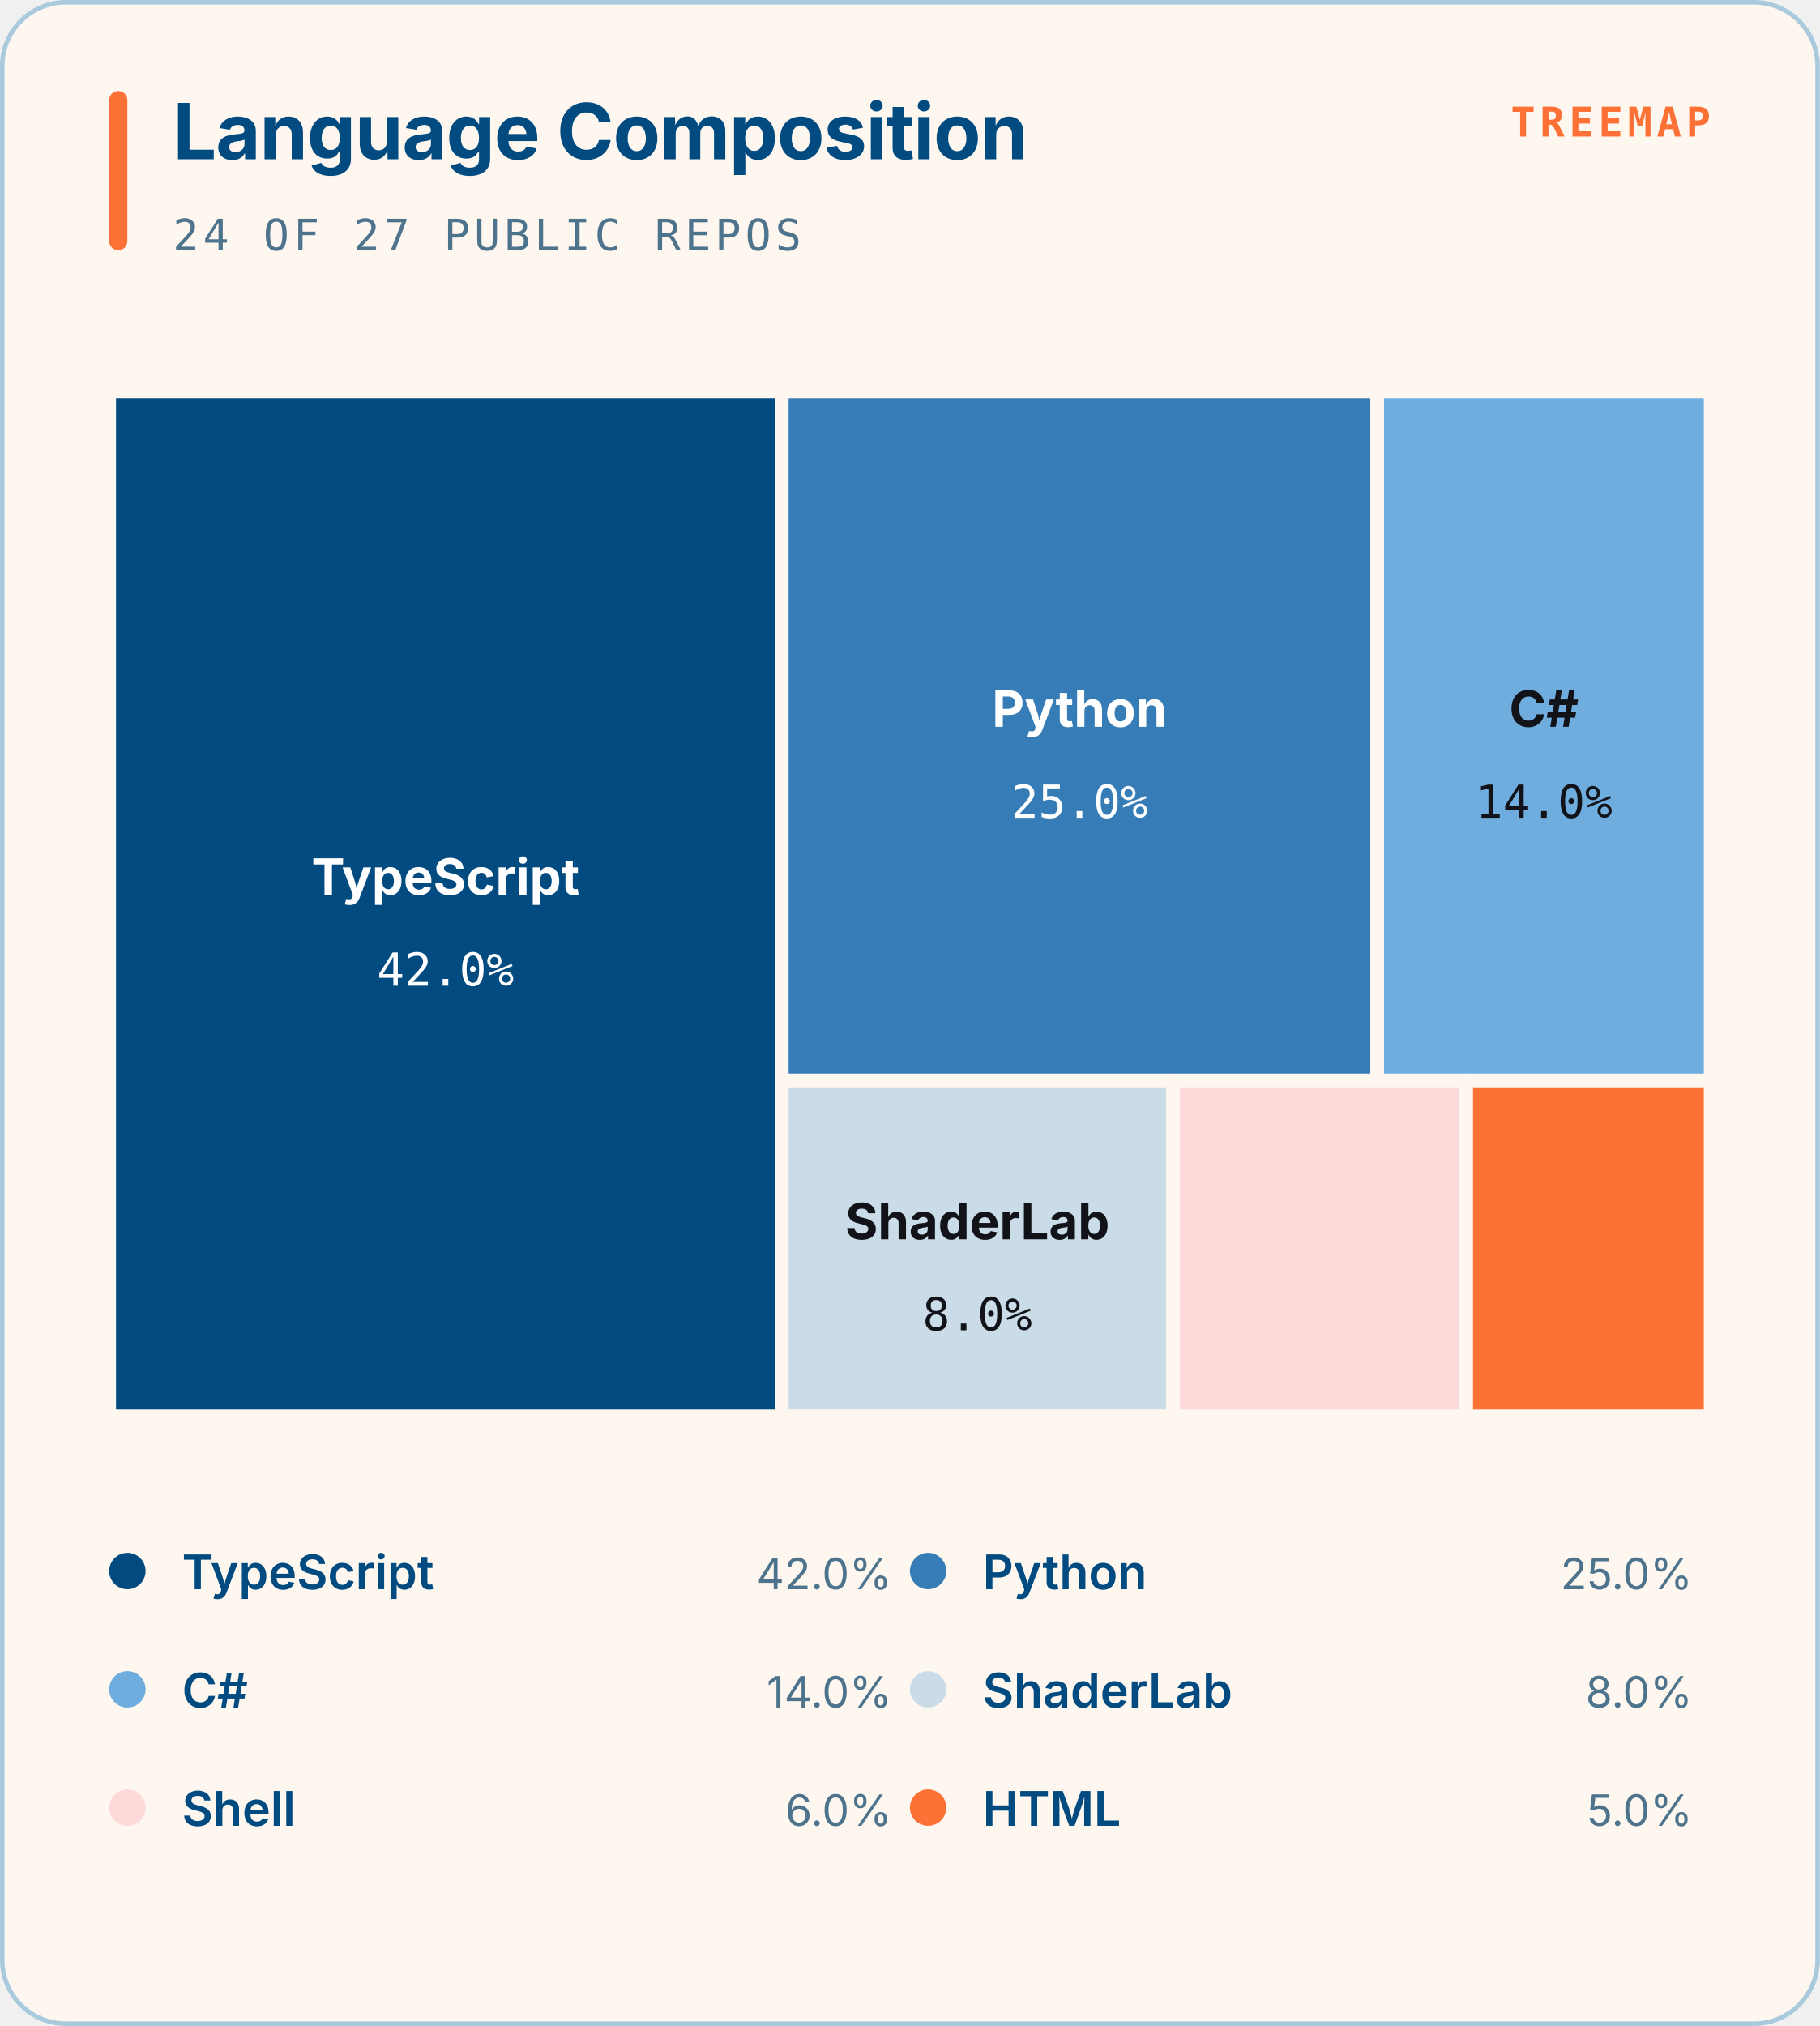
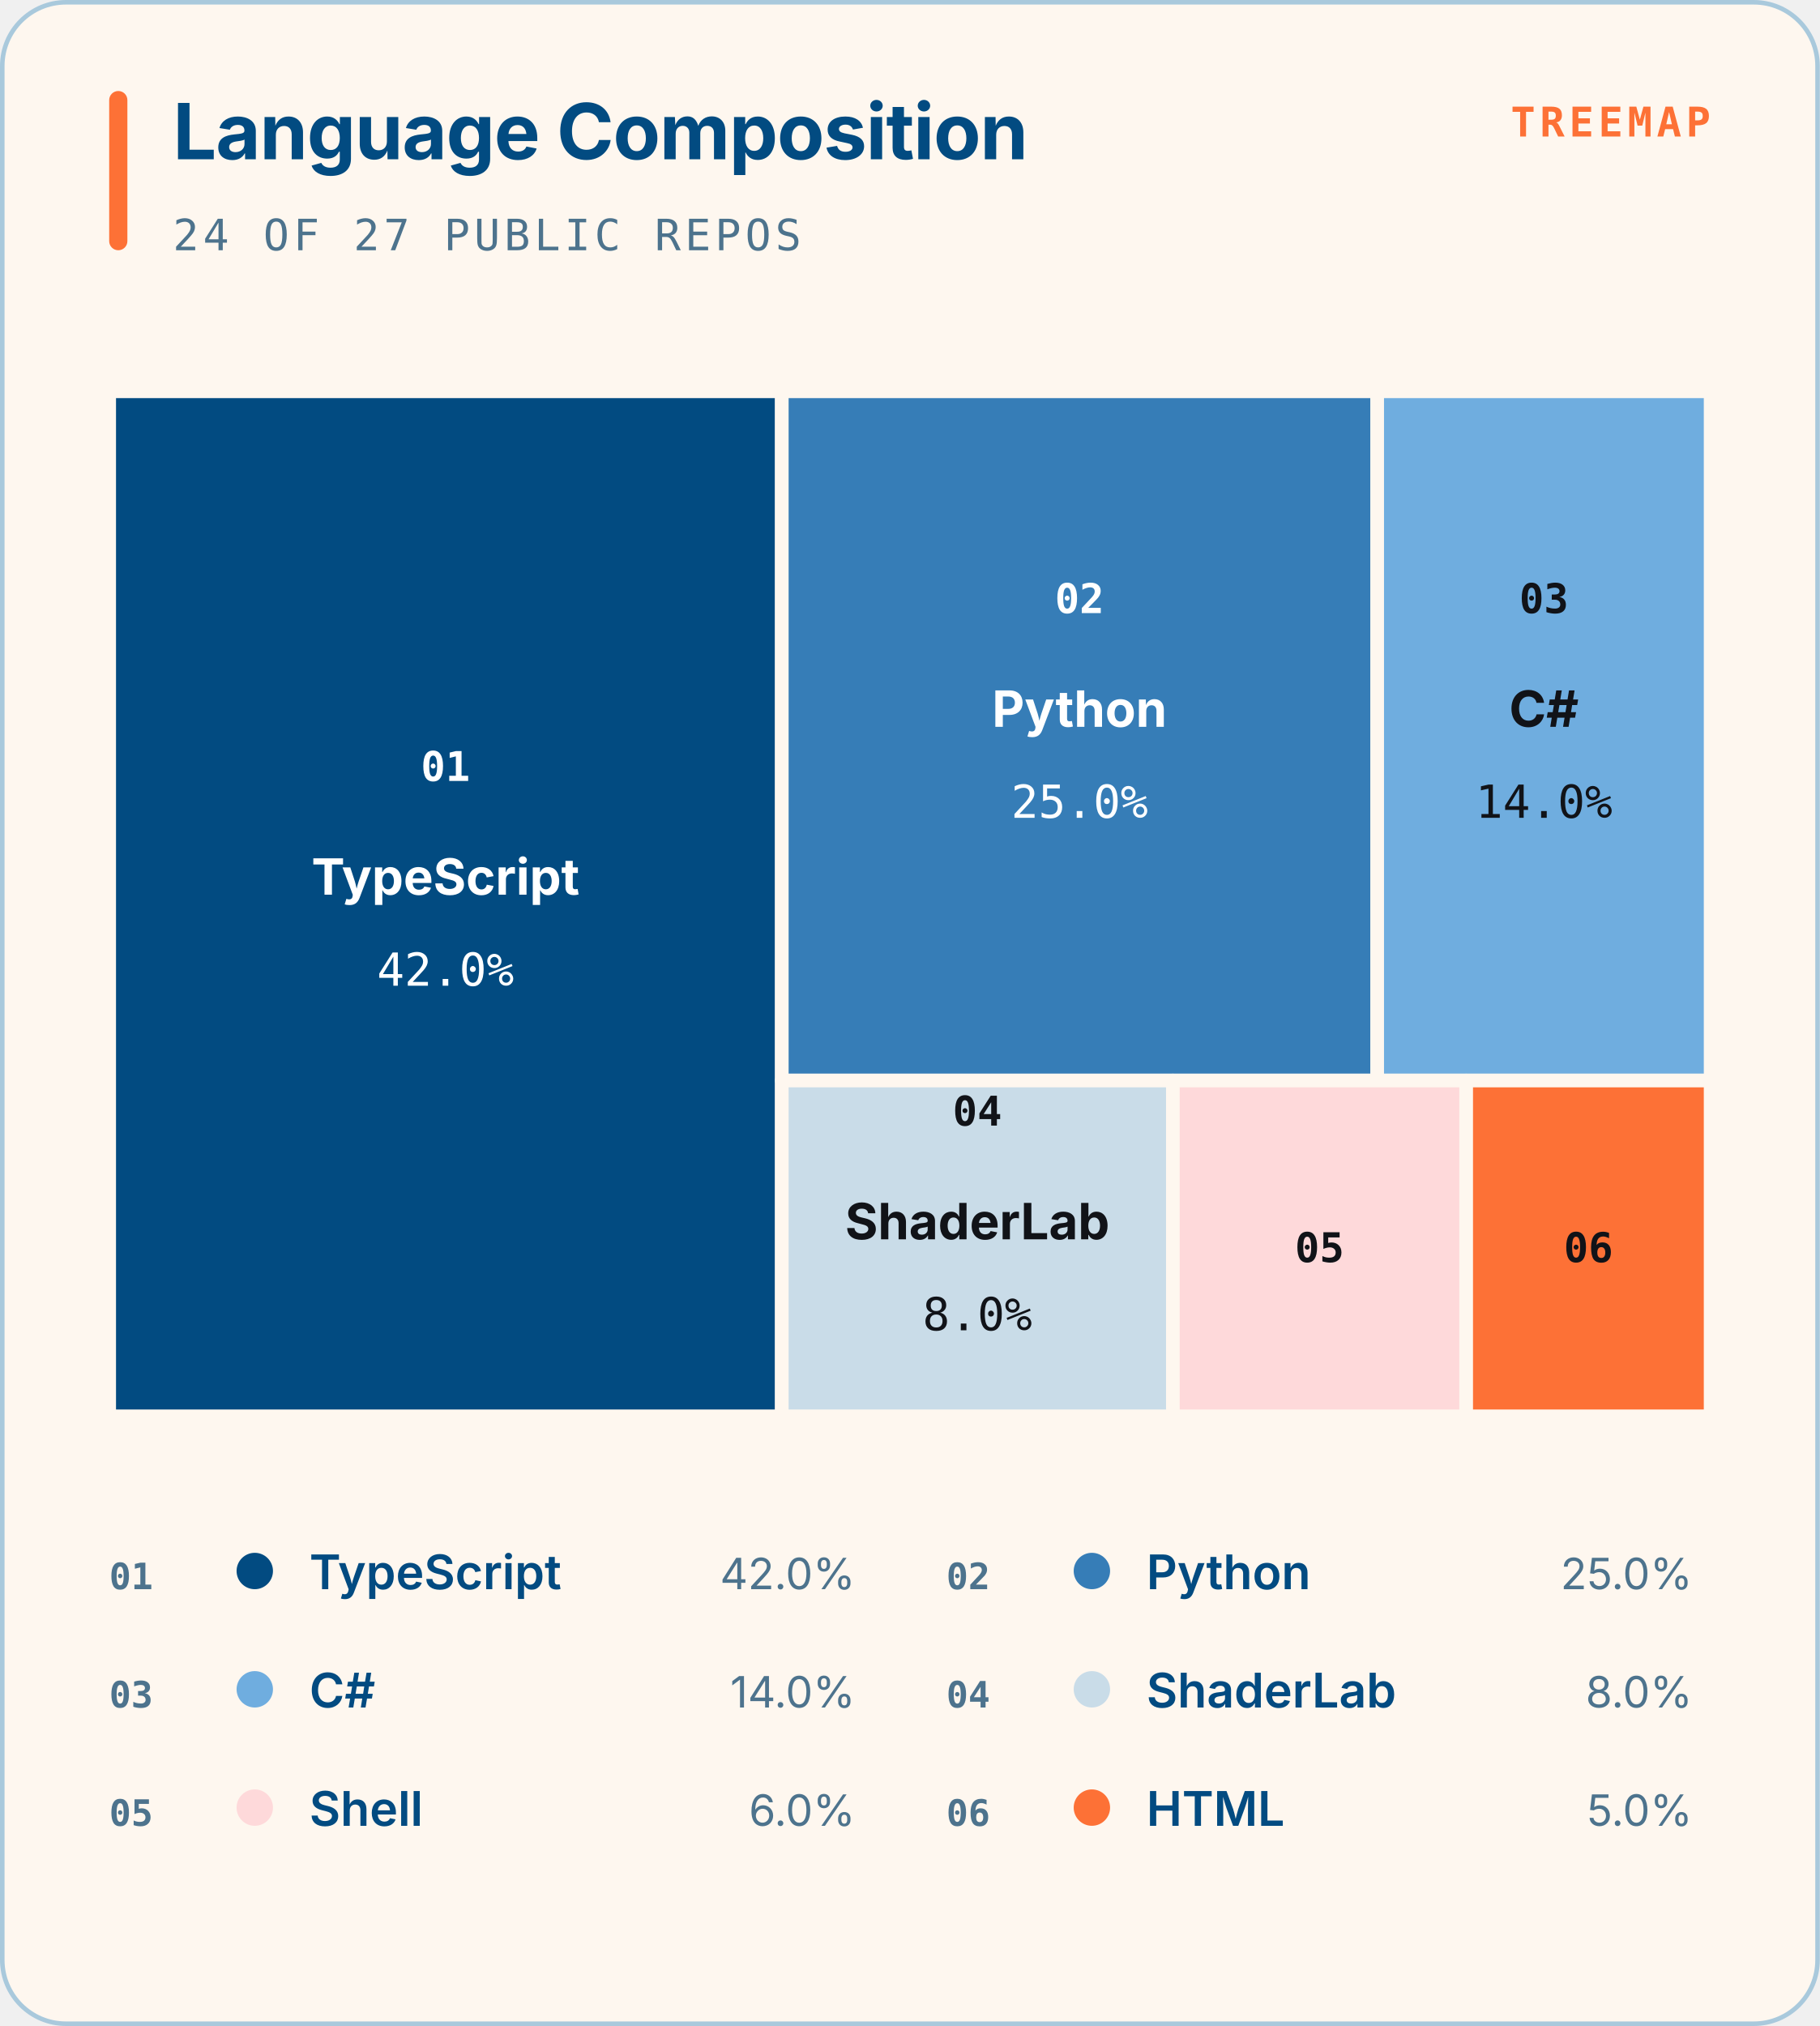
<svg xmlns="http://www.w3.org/2000/svg" role="img" aria-labelledby="title description" data-style="treemap" data-theme="paper" width="400" height="445.28" viewBox="0 0 400 445.28">
  <style>
    text { font-family: -apple-system, BlinkMacSystemFont, Segoe UI, sans-serif; }
    .title { fill: #024b81; font-size: 17px; font-weight: 700; letter-spacing: -0.2px; }
    .meta, .style-tag, .rank, .metric-label { font-family: ui-monospace, SFMono-Regular, Consolas, monospace; }
    .meta { fill: #4d738d; font-size: 9.5px; letter-spacing: 0.9px; }
    .style-tag { fill: #fd7136; font-size: 9px; font-weight: 700; letter-spacing: 1px; }
    .label { fill: #024b81; font-size: 12px; font-weight: 650; }
    .value { fill: #4d738d; font-size: 11px; font-variant-numeric: tabular-nums; }
    .rank { fill: #fd7136; font-size: 9px; font-weight: 700; }
    .metric { fill: #024b81; font-size: 27px; font-weight: 750; font-variant-numeric: tabular-nums; }
    .metric-label { fill: #4d738d; font-size: 7px; letter-spacing: 0.7px; }
+     .legend-rank { fill: #4d738d; font-family: ui-monospace, SFMono-Regular, Consolas, monospace; font-size: 8px; font-weight: 700; }
    .legend-label { fill: #024b81; font-size: 10.5px; font-weight: 600; }
    .legend-value { fill: #4d738d; font-size: 9.5px; font-variant-numeric: tabular-nums; }
    .axis-note { fill: #4d738d; font-family: ui-monospace, SFMono-Regular, Consolas, monospace; font-size: 9.5px; letter-spacing: 0.6px; }
    .part-label { font-size: 11px; font-weight: 700; }
+     .part-rank { font-family: ui-monospace, SFMono-Regular, Consolas, monospace; font-size: 9px; font-weight: 800; }
    .part-value { font-family: ui-monospace, SFMono-Regular, Consolas, monospace; font-size: 10px; font-variant-numeric: tabular-nums; }
    .center-label { fill: #024b81; font-size: 12px; font-weight: 700; }
    .center-value { fill: #4d738d; font-family: ui-monospace, SFMono-Regular, Consolas, monospace; font-size: 9px; }
    .node-label { font-size: 9px; font-weight: 750; }
    .empty { fill: #4d738d; font-size: 11px; }
  </style>
  <rect class="card" x="0.5" y="0.5" width="399" height="444.28" rx="14" fill="#fef7ef" stroke="#a9c9dc" />
  <rect x="24" y="20" width="4" height="35" rx="2" fill="#fd7136" />
  <text class="title" x="38" y="35">Language Composition</text>
  <text class="meta" x="38" y="55">24 OF 27 PUBLIC REPOS</text>
  <text class="style-tag" text-anchor="end" x="376" y="30">TREEMAP</text>
  <g data-role="treemap-part">
    <polygon data-role="composition-part" data-language="TypeScript" data-share="42" data-shape-role="treemap-part" points="24,86 171.84,86 171.84,311.28 24,311.28" fill="#024b81" stroke="#fef7ef" stroke-width="3" stroke-linejoin="round" />
+     <text class="part-rank" data-role="part-rank" data-rank="1" text-anchor="middle" x="97.92" y="171.64" fill="#ffffff">01</text>
    <text class="part-label" text-anchor="middle" x="97.92" y="196.64" fill="#ffffff">TypeScript</text>
    <text class="part-value" text-anchor="middle" x="97.92" y="216.64" fill="#ffffff">42.0%</text>
    <polygon data-role="composition-part" data-language="Python" data-share="25" data-shape-role="treemap-part" points="171.84,86 302.71,86 302.71,237.48 171.84,237.48" fill="#367db7" stroke="#fef7ef" stroke-width="3" stroke-linejoin="round" />
+     <text class="part-rank" data-role="part-rank" data-rank="2" text-anchor="middle" x="237.28" y="134.74" fill="#ffffff">02</text>
    <text class="part-label" text-anchor="middle" x="237.28" y="159.74" fill="#ffffff">Python</text>
    <text class="part-value" text-anchor="middle" x="237.28" y="179.74" fill="#ffffff">25.0%</text>
    <polygon data-role="composition-part" data-language="C#" data-share="14" data-shape-role="treemap-part" points="302.71,86 376,86 376,237.48 302.71,237.48" fill="#6faddf" stroke="#fef7ef" stroke-width="3" stroke-linejoin="round" />
+     <text class="part-rank" data-role="part-rank" data-rank="3" text-anchor="middle" x="339.36" y="134.74" fill="#111318">03</text>
    <text class="part-label" text-anchor="middle" x="339.36" y="159.74" fill="#111318">C#</text>
    <text class="part-value" text-anchor="middle" x="339.36" y="179.74" fill="#111318">14.0%</text>
    <polygon data-role="composition-part" data-language="ShaderLab" data-share="8" data-shape-role="treemap-part" points="171.84,237.48 257.8,237.48 257.8,311.28 171.84,311.28" fill="#c9dce8" stroke="#fef7ef" stroke-width="3" stroke-linejoin="round" />
+     <text class="part-rank" data-role="part-rank" data-rank="4" text-anchor="middle" x="214.82" y="247.38" fill="#111318">04</text>
    <text class="part-label" text-anchor="middle" x="214.82" y="272.38" fill="#111318">ShaderLab</text>
    <text class="part-value" text-anchor="middle" x="214.82" y="292.38" fill="#111318">8.0%</text>
    <polygon data-role="composition-part" data-language="Shell" data-share="6" data-shape-role="treemap-part" points="257.8,237.48 322.27,237.48 322.27,311.28 257.8,311.28" fill="#fed9da" stroke="#fef7ef" stroke-width="3" stroke-linejoin="round" />
+     <text class="part-rank" data-role="part-rank" data-rank="5" text-anchor="middle" x="290.04" y="277.38" fill="#111318">05</text>
    <polygon data-role="composition-part" data-language="HTML" data-share="5" data-shape-role="treemap-part" points="322.27,237.48 376,237.48 376,311.28 322.27,311.28" fill="#fd7136" stroke="#fef7ef" stroke-width="3" stroke-linejoin="round" />
+     <text class="part-rank" data-role="part-rank" data-rank="6" text-anchor="middle" x="349.14" y="277.38" fill="#111318">06</text>
  </g>
  <g data-role="legend" data-columns="2">
-     <circle cx="28" cy="345.28" r="4" fill="#024b81" />
-     <text class="legend-label" x="40" y="349.28">TypeScript</text>
-     <text class="legend-value" text-anchor="end" x="196" y="349.28">42.0%</text>
-     <circle cx="204" cy="345.28" r="4" fill="#367db7" />
-     <text class="legend-label" x="216" y="349.28">Python</text>
+     <text class="legend-rank" data-role="legend-rank" data-rank="1" x="24" y="349.28">01</text>
+     <circle cx="56" cy="345.28" r="4" fill="#024b81" />
+     <text class="legend-label" x="68" y="349.28">TypeScript</text>
+     <text class="legend-value" text-anchor="end" x="188" y="349.28">42.0%</text>
+     <text class="legend-rank" data-role="legend-rank" data-rank="2" x="208" y="349.28">02</text>
+     <circle cx="240" cy="345.28" r="4" fill="#367db7" />
+     <text class="legend-label" x="252" y="349.28">Python</text>
    <text class="legend-value" text-anchor="end" x="372" y="349.28">25.0%</text>
-     <circle cx="28" cy="371.28" r="4" fill="#6faddf" />
-     <text class="legend-label" x="40" y="375.28">C#</text>
-     <text class="legend-value" text-anchor="end" x="196" y="375.28">14.0%</text>
-     <circle cx="204" cy="371.28" r="4" fill="#c9dce8" />
-     <text class="legend-label" x="216" y="375.28">ShaderLab</text>
+     <text class="legend-rank" data-role="legend-rank" data-rank="3" x="24" y="375.28">03</text>
+     <circle cx="56" cy="371.28" r="4" fill="#6faddf" />
+     <text class="legend-label" x="68" y="375.28">C#</text>
+     <text class="legend-value" text-anchor="end" x="188" y="375.28">14.0%</text>
+     <text class="legend-rank" data-role="legend-rank" data-rank="4" x="208" y="375.28">04</text>
+     <circle cx="240" cy="371.28" r="4" fill="#c9dce8" />
+     <text class="legend-label" x="252" y="375.28">ShaderLab</text>
    <text class="legend-value" text-anchor="end" x="372" y="375.28">8.0%</text>
-     <circle cx="28" cy="397.28" r="4" fill="#fed9da" />
-     <text class="legend-label" x="40" y="401.28">Shell</text>
-     <text class="legend-value" text-anchor="end" x="196" y="401.28">6.0%</text>
-     <circle cx="204" cy="397.28" r="4" fill="#fd7136" />
-     <text class="legend-label" x="216" y="401.28">HTML</text>
+     <text class="legend-rank" data-role="legend-rank" data-rank="5" x="24" y="401.28">05</text>
+     <circle cx="56" cy="397.28" r="4" fill="#fed9da" />
+     <text class="legend-label" x="68" y="401.28">Shell</text>
+     <text class="legend-value" text-anchor="end" x="188" y="401.28">6.0%</text>
+     <text class="legend-rank" data-role="legend-rank" data-rank="6" x="208" y="401.28">06</text>
+     <circle cx="240" cy="397.28" r="4" fill="#fd7136" />
+     <text class="legend-label" x="252" y="401.28">HTML</text>
    <text class="legend-value" text-anchor="end" x="372" y="401.28">5.0%</text>
  </g>
</svg>
